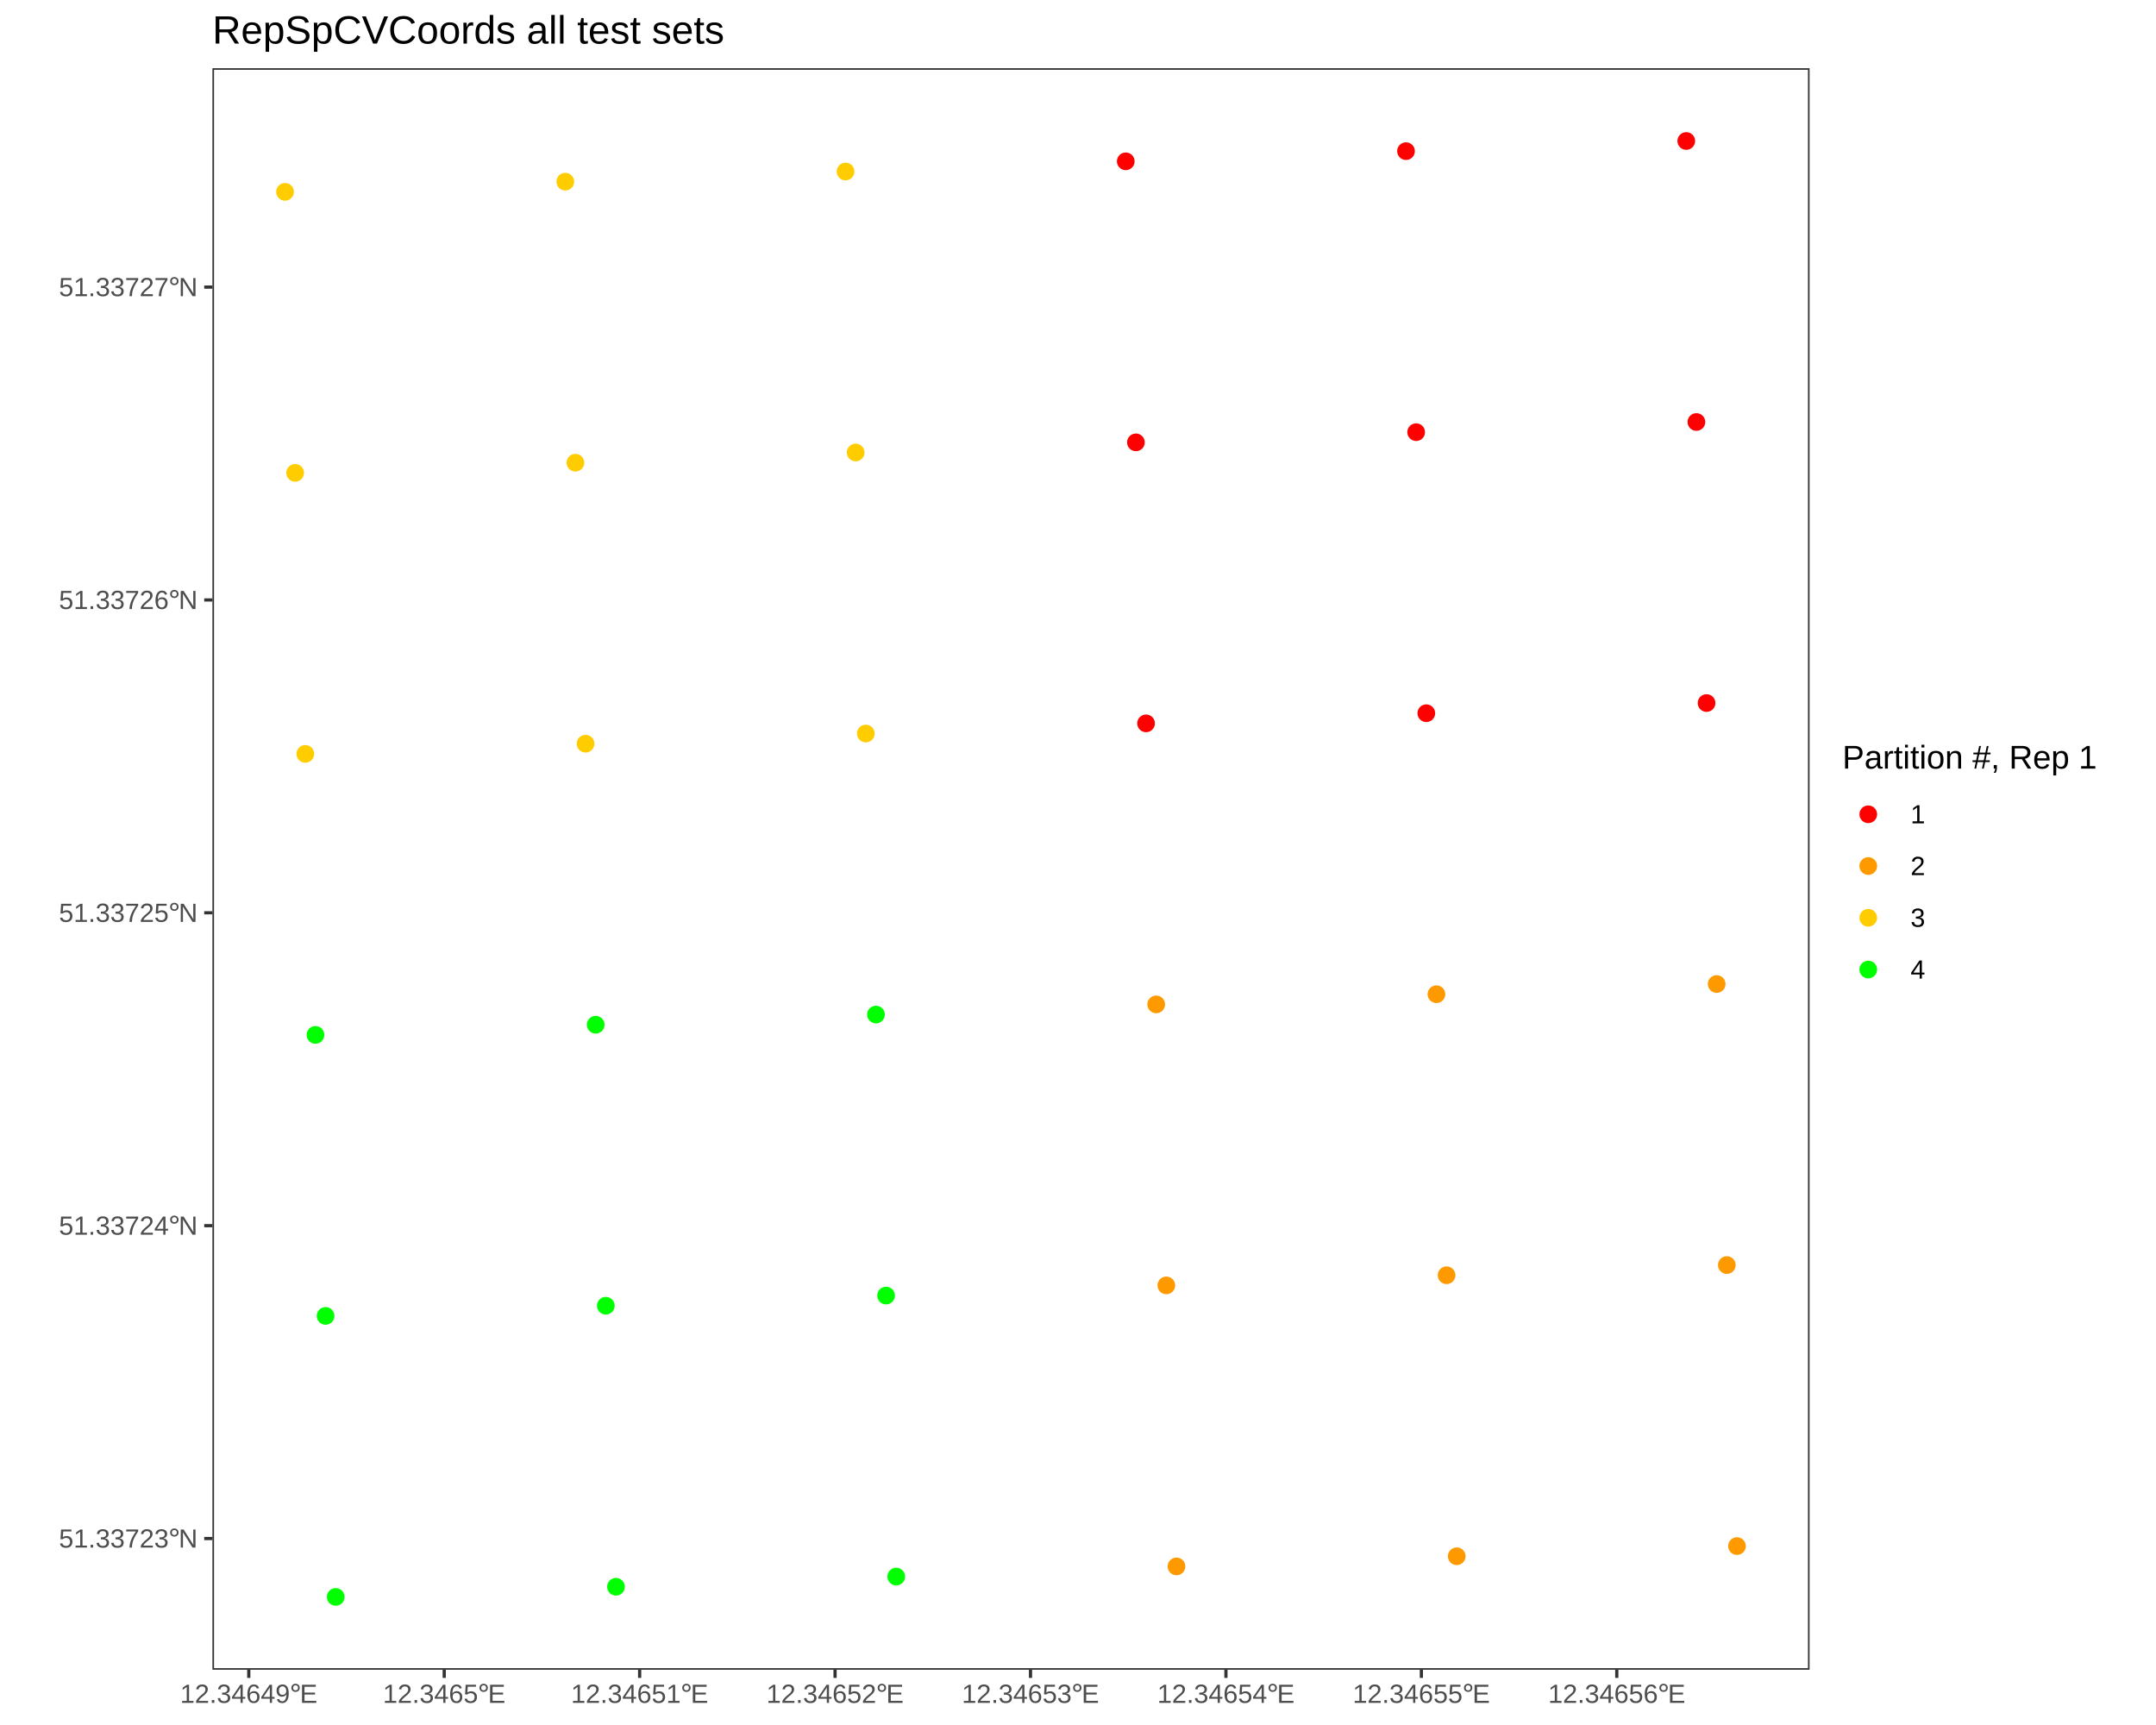
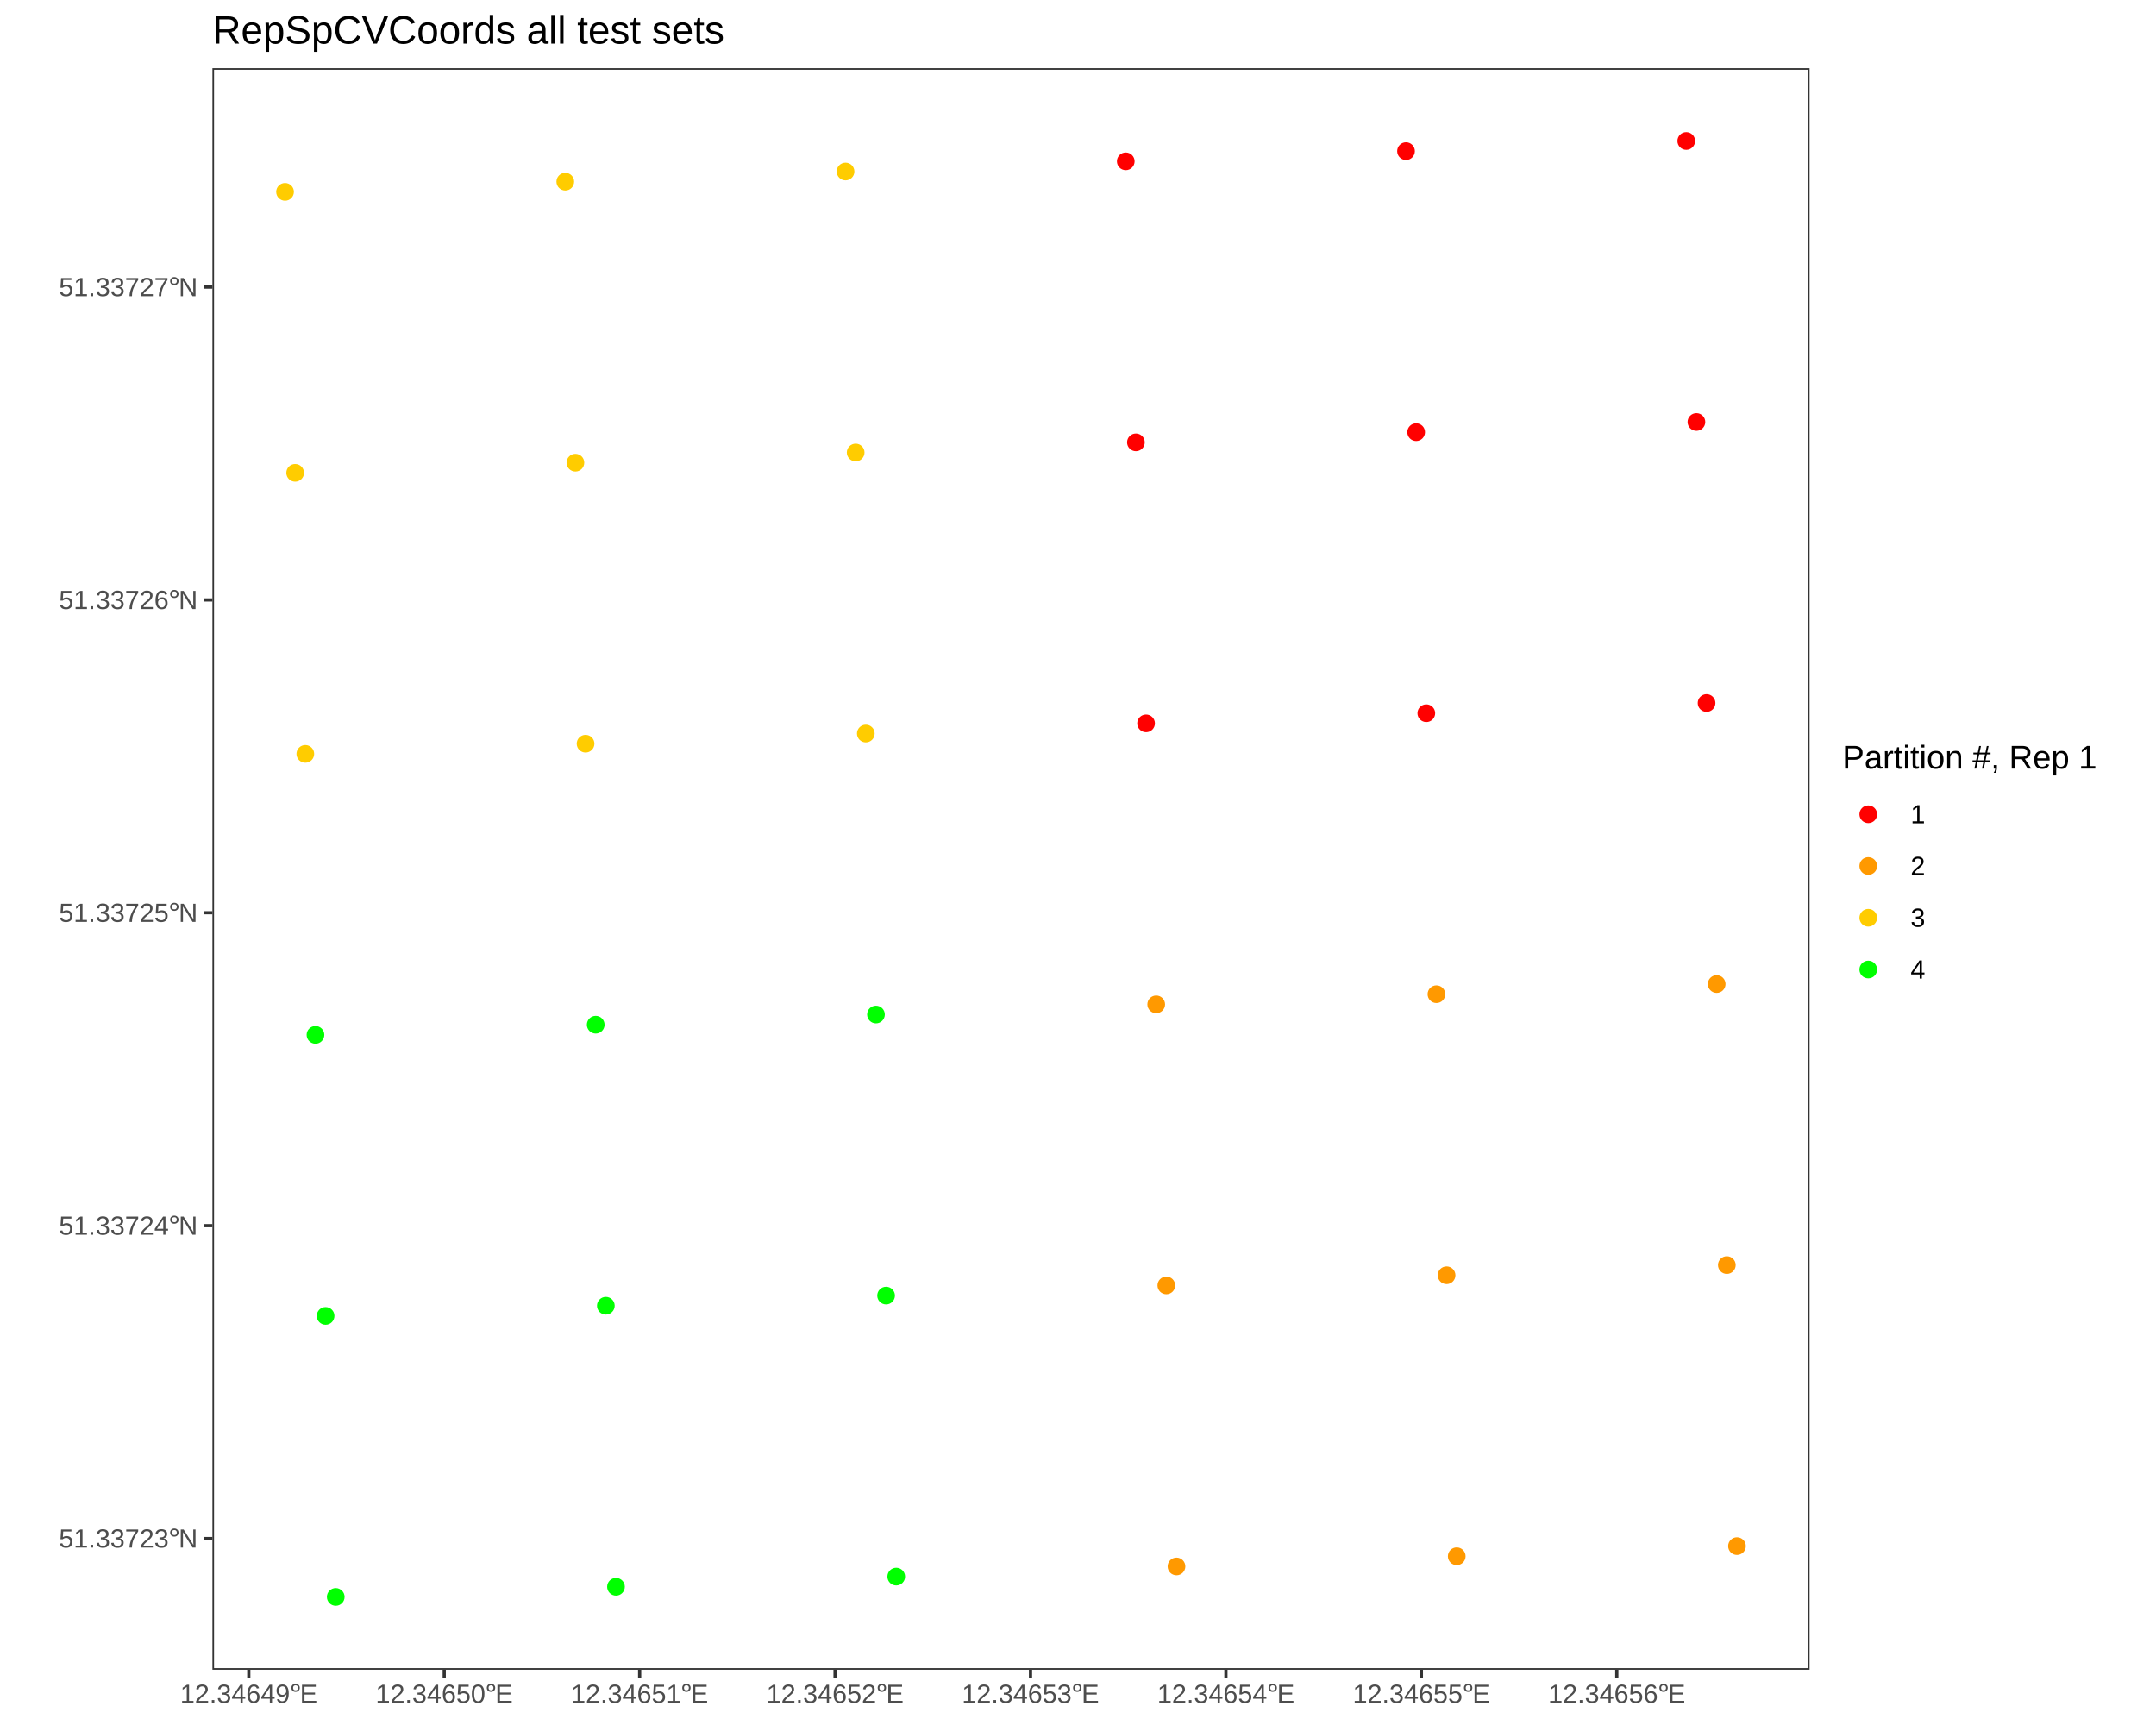
<svg xmlns="http://www.w3.org/2000/svg" viewBox="0 0 720.00 576.00">
  <defs>
    <style type="text/css">
    line, polyline, polygon, path, rect, circle {
      fill: none;
      stroke: #000000;
      stroke-linecap: round;
      stroke-linejoin: round;
      stroke-miterlimit: 10.00;
    }
  </style>
  </defs>
  <rect width="100%" height="100%" style="stroke: none; fill: #FFFFFF;" />
  <defs>
    <clipPath id="cpMTQuMTl8NzA1LjgxfDU3Ni4wMHwwLjAw">
      <rect x="14.19" y="0.00" width="691.62" height="576.00" />
    </clipPath>
  </defs>
  <rect x="14.19" y="0.00" width="691.62" height="576.00" style="stroke-width: 1.07; stroke: #FFFFFF; fill: #FFFFFF;" clip-path="url(#cpMTQuMTl8NzA1LjgxfDU3Ni4wMHwwLjAw)" />
  <defs>
    <clipPath id="cpMC4wMHw3MjAuMDB8NTc2LjAwfDAuMDA=">
      <rect x="0.00" y="0.00" width="720.00" height="576.00" />
    </clipPath>
  </defs>
  <defs>
    <clipPath id="cpNzAuOTR8NjA0LjMxfDU1Ny41NHwyMi43Nw==">
      <rect x="70.94" y="22.77" width="533.37" height="534.77" />
    </clipPath>
  </defs>
  <rect x="70.94" y="22.77" width="533.37" height="534.77" style="stroke-width: 1.07; stroke: none; fill: #FFFFFF;" clip-path="url(#cpNzAuOTR8NjA0LjMxfDU1Ny41NHwyMi43Nw==)" />
  <circle cx="382.73" cy="241.54" r="1.95pt" style="stroke-width: 0.71; stroke: #FF0000; stroke-linecap: butt; fill: #FF0000;" clip-path="url(#cpNzAuOTR8NjA0LjMxfDU1Ny41NHwyMi43Nw==)" />
  <circle cx="476.32" cy="238.15" r="1.95pt" style="stroke-width: 0.71; stroke: #FF0000; stroke-linecap: butt; fill: #FF0000;" clip-path="url(#cpNzAuOTR8NjA0LjMxfDU1Ny41NHwyMi43Nw==)" />
  <circle cx="569.91" cy="234.75" r="1.95pt" style="stroke-width: 0.71; stroke: #FF0000; stroke-linecap: butt; fill: #FF0000;" clip-path="url(#cpNzAuOTR8NjA0LjMxfDU1Ny41NHwyMi43Nw==)" />
  <circle cx="379.34" cy="147.71" r="1.95pt" style="stroke-width: 0.71; stroke: #FF0000; stroke-linecap: butt; fill: #FF0000;" clip-path="url(#cpNzAuOTR8NjA0LjMxfDU1Ny41NHwyMi43Nw==)" />
  <circle cx="472.93" cy="144.31" r="1.95pt" style="stroke-width: 0.71; stroke: #FF0000; stroke-linecap: butt; fill: #FF0000;" clip-path="url(#cpNzAuOTR8NjA0LjMxfDU1Ny41NHwyMi43Nw==)" />
  <circle cx="566.52" cy="140.91" r="1.95pt" style="stroke-width: 0.71; stroke: #FF0000; stroke-linecap: butt; fill: #FF0000;" clip-path="url(#cpNzAuOTR8NjA0LjMxfDU1Ny41NHwyMi43Nw==)" />
  <circle cx="375.95" cy="53.87" r="1.95pt" style="stroke-width: 0.71; stroke: #FF0000; stroke-linecap: butt; fill: #FF0000;" clip-path="url(#cpNzAuOTR8NjA0LjMxfDU1Ny41NHwyMi43Nw==)" />
  <circle cx="469.54" cy="50.47" r="1.95pt" style="stroke-width: 0.71; stroke: #FF0000; stroke-linecap: butt; fill: #FF0000;" clip-path="url(#cpNzAuOTR8NjA0LjMxfDU1Ny41NHwyMi43Nw==)" />
  <circle cx="563.13" cy="47.08" r="1.95pt" style="stroke-width: 0.71; stroke: #FF0000; stroke-linecap: butt; fill: #FF0000;" clip-path="url(#cpNzAuOTR8NjA0LjMxfDU1Ny41NHwyMi43Nw==)" />
  <circle cx="392.89" cy="523.05" r="1.95pt" style="stroke-width: 0.71; stroke: #FF9900; stroke-linecap: butt; fill: #FF9900;" clip-path="url(#cpNzAuOTR8NjA0LjMxfDU1Ny41NHwyMi43Nw==)" />
  <circle cx="486.48" cy="519.65" r="1.95pt" style="stroke-width: 0.71; stroke: #FF9900; stroke-linecap: butt; fill: #FF9900;" clip-path="url(#cpNzAuOTR8NjA0LjMxfDU1Ny41NHwyMi43Nw==)" />
  <circle cx="580.07" cy="516.26" r="1.95pt" style="stroke-width: 0.71; stroke: #FF9900; stroke-linecap: butt; fill: #FF9900;" clip-path="url(#cpNzAuOTR8NjA0LjMxfDU1Ny41NHwyMi43Nw==)" />
  <circle cx="389.50" cy="429.21" r="1.95pt" style="stroke-width: 0.71; stroke: #FF9900; stroke-linecap: butt; fill: #FF9900;" clip-path="url(#cpNzAuOTR8NjA0LjMxfDU1Ny41NHwyMi43Nw==)" />
  <circle cx="483.09" cy="425.82" r="1.95pt" style="stroke-width: 0.71; stroke: #FF9900; stroke-linecap: butt; fill: #FF9900;" clip-path="url(#cpNzAuOTR8NjA0LjMxfDU1Ny41NHwyMi43Nw==)" />
  <circle cx="576.68" cy="422.42" r="1.95pt" style="stroke-width: 0.71; stroke: #FF9900; stroke-linecap: butt; fill: #FF9900;" clip-path="url(#cpNzAuOTR8NjA0LjMxfDU1Ny41NHwyMi43Nw==)" />
  <circle cx="386.12" cy="335.38" r="1.95pt" style="stroke-width: 0.71; stroke: #FF9900; stroke-linecap: butt; fill: #FF9900;" clip-path="url(#cpNzAuOTR8NjA0LjMxfDU1Ny41NHwyMi43Nw==)" />
  <circle cx="479.70" cy="331.98" r="1.95pt" style="stroke-width: 0.71; stroke: #FF9900; stroke-linecap: butt; fill: #FF9900;" clip-path="url(#cpNzAuOTR8NjA0LjMxfDU1Ny41NHwyMi43Nw==)" />
  <circle cx="573.29" cy="328.59" r="1.95pt" style="stroke-width: 0.71; stroke: #FF9900; stroke-linecap: butt; fill: #FF9900;" clip-path="url(#cpNzAuOTR8NjA0LjMxfDU1Ny41NHwyMi43Nw==)" />
  <circle cx="101.96" cy="251.73" r="1.95pt" style="stroke-width: 0.71; stroke: #FFCC00; stroke-linecap: butt; fill: #FFCC00;" clip-path="url(#cpNzAuOTR8NjA0LjMxfDU1Ny41NHwyMi43Nw==)" />
  <circle cx="195.55" cy="248.33" r="1.95pt" style="stroke-width: 0.71; stroke: #FFCC00; stroke-linecap: butt; fill: #FFCC00;" clip-path="url(#cpNzAuOTR8NjA0LjMxfDU1Ny41NHwyMi43Nw==)" />
  <circle cx="289.14" cy="244.94" r="1.95pt" style="stroke-width: 0.71; stroke: #FFCC00; stroke-linecap: butt; fill: #FFCC00;" clip-path="url(#cpNzAuOTR8NjA0LjMxfDU1Ny41NHwyMi43Nw==)" />
  <circle cx="98.57" cy="157.89" r="1.95pt" style="stroke-width: 0.71; stroke: #FFCC00; stroke-linecap: butt; fill: #FFCC00;" clip-path="url(#cpNzAuOTR8NjA0LjMxfDU1Ny41NHwyMi43Nw==)" />
  <circle cx="192.16" cy="154.50" r="1.95pt" style="stroke-width: 0.71; stroke: #FFCC00; stroke-linecap: butt; fill: #FFCC00;" clip-path="url(#cpNzAuOTR8NjA0LjMxfDU1Ny41NHwyMi43Nw==)" />
  <circle cx="285.75" cy="151.10" r="1.95pt" style="stroke-width: 0.71; stroke: #FFCC00; stroke-linecap: butt; fill: #FFCC00;" clip-path="url(#cpNzAuOTR8NjA0LjMxfDU1Ny41NHwyMi43Nw==)" />
  <circle cx="95.19" cy="64.06" r="1.95pt" style="stroke-width: 0.71; stroke: #FFCC00; stroke-linecap: butt; fill: #FFCC00;" clip-path="url(#cpNzAuOTR8NjA0LjMxfDU1Ny41NHwyMi43Nw==)" />
  <circle cx="188.78" cy="60.66" r="1.95pt" style="stroke-width: 0.71; stroke: #FFCC00; stroke-linecap: butt; fill: #FFCC00;" clip-path="url(#cpNzAuOTR8NjA0LjMxfDU1Ny41NHwyMi43Nw==)" />
  <circle cx="282.37" cy="57.27" r="1.95pt" style="stroke-width: 0.71; stroke: #FFCC00; stroke-linecap: butt; fill: #FFCC00;" clip-path="url(#cpNzAuOTR8NjA0LjMxfDU1Ny41NHwyMi43Nw==)" />
  <circle cx="112.12" cy="533.23" r="1.95pt" style="stroke-width: 0.71; stroke: #00FF00; stroke-linecap: butt; fill: #00FF00;" clip-path="url(#cpNzAuOTR8NjA0LjMxfDU1Ny41NHwyMi43Nw==)" />
  <circle cx="205.71" cy="529.84" r="1.95pt" style="stroke-width: 0.71; stroke: #00FF00; stroke-linecap: butt; fill: #00FF00;" clip-path="url(#cpNzAuOTR8NjA0LjMxfDU1Ny41NHwyMi43Nw==)" />
  <circle cx="299.30" cy="526.44" r="1.95pt" style="stroke-width: 0.71; stroke: #00FF00; stroke-linecap: butt; fill: #00FF00;" clip-path="url(#cpNzAuOTR8NjA0LjMxfDU1Ny41NHwyMi43Nw==)" />
  <circle cx="108.73" cy="439.40" r="1.95pt" style="stroke-width: 0.71; stroke: #00FF00; stroke-linecap: butt; fill: #00FF00;" clip-path="url(#cpNzAuOTR8NjA0LjMxfDU1Ny41NHwyMi43Nw==)" />
  <circle cx="202.32" cy="436.00" r="1.95pt" style="stroke-width: 0.71; stroke: #00FF00; stroke-linecap: butt; fill: #00FF00;" clip-path="url(#cpNzAuOTR8NjA0LjMxfDU1Ny41NHwyMi43Nw==)" />
  <circle cx="295.91" cy="432.61" r="1.95pt" style="stroke-width: 0.71; stroke: #00FF00; stroke-linecap: butt; fill: #00FF00;" clip-path="url(#cpNzAuOTR8NjA0LjMxfDU1Ny41NHwyMi43Nw==)" />
  <circle cx="105.35" cy="345.56" r="1.95pt" style="stroke-width: 0.71; stroke: #00FF00; stroke-linecap: butt; fill: #00FF00;" clip-path="url(#cpNzAuOTR8NjA0LjMxfDU1Ny41NHwyMi43Nw==)" />
  <circle cx="198.94" cy="342.17" r="1.95pt" style="stroke-width: 0.71; stroke: #00FF00; stroke-linecap: butt; fill: #00FF00;" clip-path="url(#cpNzAuOTR8NjA0LjMxfDU1Ny41NHwyMi43Nw==)" />
  <circle cx="292.53" cy="338.77" r="1.95pt" style="stroke-width: 0.71; stroke: #00FF00; stroke-linecap: butt; fill: #00FF00;" clip-path="url(#cpNzAuOTR8NjA0LjMxfDU1Ny41NHwyMi43Nw==)" />
  <rect x="70.94" y="22.77" width="533.37" height="534.77" style="stroke-width: 1.07; stroke: #333333;" clip-path="url(#cpNzAuOTR8NjA0LjMxfDU1Ny41NHwyMi43Nw==)" />
  <defs>
    <clipPath id="cpMC4wMHw3MjAuMDB8NTc2LjAwfDAuMDA=">
      <rect x="0.00" y="0.00" width="720.00" height="576.00" />
    </clipPath>
  </defs>
  <g clip-path="url(#cpMC4wMHw3MjAuMDB8NTc2LjAwfDAuMDA=)">
    <text x="19.67" y="516.76" style="font-size: 8.80px; fill: #4D4D4D; font-family: Liberation Sans;" textLength="36.67px" lengthAdjust="spacingAndGlyphs">51.33723</text>
  </g>
  <g clip-path="url(#cpMC4wMHw3MjAuMDB8NTc2LjAwfDAuMDA=)">
    <text x="56.34" y="516.76" style="font-size: 8.80px; fill: #4D4D4D; font-family: Symbola;" textLength="3.31px" lengthAdjust="spacingAndGlyphs">°</text>
  </g>
  <g clip-path="url(#cpMC4wMHw3MjAuMDB8NTc2LjAwfDAuMDA=)">
    <text x="59.65" y="516.76" style="font-size: 8.80px; fill: #4D4D4D; font-family: Liberation Sans;" textLength="6.36px" lengthAdjust="spacingAndGlyphs">N</text>
  </g>
  <g clip-path="url(#cpMC4wMHw3MjAuMDB8NTc2LjAwfDAuMDA=)">
    <text x="19.67" y="412.29" style="font-size: 8.80px; fill: #4D4D4D; font-family: Liberation Sans;" textLength="36.67px" lengthAdjust="spacingAndGlyphs">51.33724</text>
  </g>
  <g clip-path="url(#cpMC4wMHw3MjAuMDB8NTc2LjAwfDAuMDA=)">
    <text x="56.34" y="412.29" style="font-size: 8.80px; fill: #4D4D4D; font-family: Symbola;" textLength="3.31px" lengthAdjust="spacingAndGlyphs">°</text>
  </g>
  <g clip-path="url(#cpMC4wMHw3MjAuMDB8NTc2LjAwfDAuMDA=)">
    <text x="59.65" y="412.29" style="font-size: 8.80px; fill: #4D4D4D; font-family: Liberation Sans;" textLength="6.36px" lengthAdjust="spacingAndGlyphs">N</text>
  </g>
  <g clip-path="url(#cpMC4wMHw3MjAuMDB8NTc2LjAwfDAuMDA=)">
    <text x="19.67" y="307.83" style="font-size: 8.80px; fill: #4D4D4D; font-family: Liberation Sans;" textLength="36.67px" lengthAdjust="spacingAndGlyphs">51.33725</text>
  </g>
  <g clip-path="url(#cpMC4wMHw3MjAuMDB8NTc2LjAwfDAuMDA=)">
    <text x="56.34" y="307.83" style="font-size: 8.80px; fill: #4D4D4D; font-family: Symbola;" textLength="3.31px" lengthAdjust="spacingAndGlyphs">°</text>
  </g>
  <g clip-path="url(#cpMC4wMHw3MjAuMDB8NTc2LjAwfDAuMDA=)">
    <text x="59.65" y="307.83" style="font-size: 8.80px; fill: #4D4D4D; font-family: Liberation Sans;" textLength="6.36px" lengthAdjust="spacingAndGlyphs">N</text>
  </g>
  <g clip-path="url(#cpMC4wMHw3MjAuMDB8NTc2LjAwfDAuMDA=)">
    <text x="19.67" y="203.36" style="font-size: 8.80px; fill: #4D4D4D; font-family: Liberation Sans;" textLength="36.67px" lengthAdjust="spacingAndGlyphs">51.33726</text>
  </g>
  <g clip-path="url(#cpMC4wMHw3MjAuMDB8NTc2LjAwfDAuMDA=)">
    <text x="56.34" y="203.36" style="font-size: 8.80px; fill: #4D4D4D; font-family: Symbola;" textLength="3.31px" lengthAdjust="spacingAndGlyphs">°</text>
  </g>
  <g clip-path="url(#cpMC4wMHw3MjAuMDB8NTc2LjAwfDAuMDA=)">
    <text x="59.65" y="203.36" style="font-size: 8.80px; fill: #4D4D4D; font-family: Liberation Sans;" textLength="6.36px" lengthAdjust="spacingAndGlyphs">N</text>
  </g>
  <g clip-path="url(#cpMC4wMHw3MjAuMDB8NTc2LjAwfDAuMDA=)">
    <text x="19.67" y="98.89" style="font-size: 8.80px; fill: #4D4D4D; font-family: Liberation Sans;" textLength="36.67px" lengthAdjust="spacingAndGlyphs">51.33727</text>
  </g>
  <g clip-path="url(#cpMC4wMHw3MjAuMDB8NTc2LjAwfDAuMDA=)">
    <text x="56.34" y="98.89" style="font-size: 8.80px; fill: #4D4D4D; font-family: Symbola;" textLength="3.31px" lengthAdjust="spacingAndGlyphs">°</text>
  </g>
  <g clip-path="url(#cpMC4wMHw3MjAuMDB8NTc2LjAwfDAuMDA=)">
    <text x="59.65" y="98.89" style="font-size: 8.80px; fill: #4D4D4D; font-family: Liberation Sans;" textLength="6.36px" lengthAdjust="spacingAndGlyphs">N</text>
  </g>
  <polyline points="68.20,513.73 70.94,513.73 " style="stroke-width: 1.07; stroke: #333333; stroke-linecap: butt;" clip-path="url(#cpMC4wMHw3MjAuMDB8NTc2LjAwfDAuMDA=)" />
  <polyline points="68.20,409.26 70.94,409.26 " style="stroke-width: 1.07; stroke: #333333; stroke-linecap: butt;" clip-path="url(#cpMC4wMHw3MjAuMDB8NTc2LjAwfDAuMDA=)" />
  <polyline points="68.20,304.79 70.94,304.79 " style="stroke-width: 1.07; stroke: #333333; stroke-linecap: butt;" clip-path="url(#cpMC4wMHw3MjAuMDB8NTc2LjAwfDAuMDA=)" />
  <polyline points="68.20,200.33 70.94,200.33 " style="stroke-width: 1.07; stroke: #333333; stroke-linecap: butt;" clip-path="url(#cpMC4wMHw3MjAuMDB8NTc2LjAwfDAuMDA=)" />
  <polyline points="68.20,95.86 70.94,95.86 " style="stroke-width: 1.07; stroke: #333333; stroke-linecap: butt;" clip-path="url(#cpMC4wMHw3MjAuMDB8NTc2LjAwfDAuMDA=)" />
  <polyline points="83.08,560.28 83.08,557.54 " style="stroke-width: 1.07; stroke: #333333; stroke-linecap: butt;" clip-path="url(#cpMC4wMHw3MjAuMDB8NTc2LjAwfDAuMDA=)" />
  <polyline points="148.35,560.28 148.35,557.54 " style="stroke-width: 1.07; stroke: #333333; stroke-linecap: butt;" clip-path="url(#cpMC4wMHw3MjAuMDB8NTc2LjAwfDAuMDA=)" />
  <polyline points="213.61,560.28 213.61,557.54 " style="stroke-width: 1.07; stroke: #333333; stroke-linecap: butt;" clip-path="url(#cpMC4wMHw3MjAuMDB8NTc2LjAwfDAuMDA=)" />
  <polyline points="278.87,560.28 278.87,557.54 " style="stroke-width: 1.07; stroke: #333333; stroke-linecap: butt;" clip-path="url(#cpMC4wMHw3MjAuMDB8NTc2LjAwfDAuMDA=)" />
  <polyline points="344.14,560.28 344.14,557.54 " style="stroke-width: 1.07; stroke: #333333; stroke-linecap: butt;" clip-path="url(#cpMC4wMHw3MjAuMDB8NTc2LjAwfDAuMDA=)" />
  <polyline points="409.40,560.28 409.40,557.54 " style="stroke-width: 1.07; stroke: #333333; stroke-linecap: butt;" clip-path="url(#cpMC4wMHw3MjAuMDB8NTc2LjAwfDAuMDA=)" />
  <polyline points="474.67,560.28 474.67,557.54 " style="stroke-width: 1.07; stroke: #333333; stroke-linecap: butt;" clip-path="url(#cpMC4wMHw3MjAuMDB8NTc2LjAwfDAuMDA=)" />
  <polyline points="539.93,560.28 539.93,557.54 " style="stroke-width: 1.07; stroke: #333333; stroke-linecap: butt;" clip-path="url(#cpMC4wMHw3MjAuMDB8NTc2LjAwfDAuMDA=)" />
  <g clip-path="url(#cpMC4wMHw3MjAuMDB8NTc2LjAwfDAuMDA=)">
    <text x="60.15" y="568.61" style="font-size: 8.80px; fill: #4D4D4D; font-family: Liberation Sans;" textLength="36.67px" lengthAdjust="spacingAndGlyphs">12.34649</text>
  </g>
  <g clip-path="url(#cpMC4wMHw3MjAuMDB8NTc2LjAwfDAuMDA=)">
    <text x="96.82" y="568.61" style="font-size: 8.80px; fill: #4D4D4D; font-family: Symbola;" textLength="3.31px" lengthAdjust="spacingAndGlyphs">°</text>
  </g>
  <g clip-path="url(#cpMC4wMHw3MjAuMDB8NTc2LjAwfDAuMDA=)">
    <text x="100.14" y="568.61" style="font-size: 8.80px; fill: #4D4D4D; font-family: Liberation Sans;" textLength="5.88px" lengthAdjust="spacingAndGlyphs">E</text>
  </g>
  <g clip-path="url(#cpMC4wMHw3MjAuMDB8NTc2LjAwfDAuMDA=)">
-     <text x="127.86" y="568.61" style="font-size: 8.80px; fill: #4D4D4D; font-family: Liberation Sans;" textLength="31.78px" lengthAdjust="spacingAndGlyphs">12.3465</text>
-   </g>
-   <g clip-path="url(#cpMC4wMHw3MjAuMDB8NTc2LjAwfDAuMDA=)">
-     <text x="159.64" y="568.61" style="font-size: 8.80px; fill: #4D4D4D; font-family: Symbola;" textLength="3.31px" lengthAdjust="spacingAndGlyphs">°</text>
-   </g>
-   <g clip-path="url(#cpMC4wMHw3MjAuMDB8NTc2LjAwfDAuMDA=)">
-     <text x="162.95" y="568.61" style="font-size: 8.80px; fill: #4D4D4D; font-family: Liberation Sans;" textLength="5.88px" lengthAdjust="spacingAndGlyphs">E</text>
+     <text x="125.42" y="568.61" style="font-size: 8.80px; fill: #4D4D4D; font-family: Liberation Sans;" textLength="36.67px" lengthAdjust="spacingAndGlyphs">12.34650</text>
+   </g>
+   <g clip-path="url(#cpMC4wMHw3MjAuMDB8NTc2LjAwfDAuMDA=)">
+     <text x="162.09" y="568.61" style="font-size: 8.80px; fill: #4D4D4D; font-family: Symbola;" textLength="3.31px" lengthAdjust="spacingAndGlyphs">°</text>
+   </g>
+   <g clip-path="url(#cpMC4wMHw3MjAuMDB8NTc2LjAwfDAuMDA=)">
+     <text x="165.40" y="568.61" style="font-size: 8.80px; fill: #4D4D4D; font-family: Liberation Sans;" textLength="5.88px" lengthAdjust="spacingAndGlyphs">E</text>
  </g>
  <g clip-path="url(#cpMC4wMHw3MjAuMDB8NTc2LjAwfDAuMDA=)">
    <text x="190.68" y="568.61" style="font-size: 8.80px; fill: #4D4D4D; font-family: Liberation Sans;" textLength="36.67px" lengthAdjust="spacingAndGlyphs">12.34651</text>
  </g>
  <g clip-path="url(#cpMC4wMHw3MjAuMDB8NTc2LjAwfDAuMDA=)">
    <text x="227.35" y="568.61" style="font-size: 8.80px; fill: #4D4D4D; font-family: Symbola;" textLength="3.31px" lengthAdjust="spacingAndGlyphs">°</text>
  </g>
  <g clip-path="url(#cpMC4wMHw3MjAuMDB8NTc2LjAwfDAuMDA=)">
    <text x="230.66" y="568.61" style="font-size: 8.80px; fill: #4D4D4D; font-family: Liberation Sans;" textLength="5.88px" lengthAdjust="spacingAndGlyphs">E</text>
  </g>
  <g clip-path="url(#cpMC4wMHw3MjAuMDB8NTc2LjAwfDAuMDA=)">
    <text x="255.94" y="568.61" style="font-size: 8.80px; fill: #4D4D4D; font-family: Liberation Sans;" textLength="36.67px" lengthAdjust="spacingAndGlyphs">12.34652</text>
  </g>
  <g clip-path="url(#cpMC4wMHw3MjAuMDB8NTc2LjAwfDAuMDA=)">
    <text x="292.62" y="568.61" style="font-size: 8.80px; fill: #4D4D4D; font-family: Symbola;" textLength="3.31px" lengthAdjust="spacingAndGlyphs">°</text>
  </g>
  <g clip-path="url(#cpMC4wMHw3MjAuMDB8NTc2LjAwfDAuMDA=)">
    <text x="295.93" y="568.61" style="font-size: 8.80px; fill: #4D4D4D; font-family: Liberation Sans;" textLength="5.88px" lengthAdjust="spacingAndGlyphs">E</text>
  </g>
  <g clip-path="url(#cpMC4wMHw3MjAuMDB8NTc2LjAwfDAuMDA=)">
    <text x="321.21" y="568.61" style="font-size: 8.80px; fill: #4D4D4D; font-family: Liberation Sans;" textLength="36.67px" lengthAdjust="spacingAndGlyphs">12.34653</text>
  </g>
  <g clip-path="url(#cpMC4wMHw3MjAuMDB8NTc2LjAwfDAuMDA=)">
    <text x="357.88" y="568.61" style="font-size: 8.80px; fill: #4D4D4D; font-family: Symbola;" textLength="3.31px" lengthAdjust="spacingAndGlyphs">°</text>
  </g>
  <g clip-path="url(#cpMC4wMHw3MjAuMDB8NTc2LjAwfDAuMDA=)">
    <text x="361.19" y="568.61" style="font-size: 8.80px; fill: #4D4D4D; font-family: Liberation Sans;" textLength="5.88px" lengthAdjust="spacingAndGlyphs">E</text>
  </g>
  <g clip-path="url(#cpMC4wMHw3MjAuMDB8NTc2LjAwfDAuMDA=)">
    <text x="386.47" y="568.61" style="font-size: 8.80px; fill: #4D4D4D; font-family: Liberation Sans;" textLength="36.67px" lengthAdjust="spacingAndGlyphs">12.34654</text>
  </g>
  <g clip-path="url(#cpMC4wMHw3MjAuMDB8NTc2LjAwfDAuMDA=)">
    <text x="423.14" y="568.61" style="font-size: 8.80px; fill: #4D4D4D; font-family: Symbola;" textLength="3.31px" lengthAdjust="spacingAndGlyphs">°</text>
  </g>
  <g clip-path="url(#cpMC4wMHw3MjAuMDB8NTc2LjAwfDAuMDA=)">
    <text x="426.46" y="568.61" style="font-size: 8.80px; fill: #4D4D4D; font-family: Liberation Sans;" textLength="5.88px" lengthAdjust="spacingAndGlyphs">E</text>
  </g>
  <g clip-path="url(#cpMC4wMHw3MjAuMDB8NTc2LjAwfDAuMDA=)">
    <text x="451.74" y="568.61" style="font-size: 8.80px; fill: #4D4D4D; font-family: Liberation Sans;" textLength="36.67px" lengthAdjust="spacingAndGlyphs">12.34655</text>
  </g>
  <g clip-path="url(#cpMC4wMHw3MjAuMDB8NTc2LjAwfDAuMDA=)">
    <text x="488.41" y="568.61" style="font-size: 8.80px; fill: #4D4D4D; font-family: Symbola;" textLength="3.31px" lengthAdjust="spacingAndGlyphs">°</text>
  </g>
  <g clip-path="url(#cpMC4wMHw3MjAuMDB8NTc2LjAwfDAuMDA=)">
    <text x="491.72" y="568.61" style="font-size: 8.80px; fill: #4D4D4D; font-family: Liberation Sans;" textLength="5.88px" lengthAdjust="spacingAndGlyphs">E</text>
  </g>
  <g clip-path="url(#cpMC4wMHw3MjAuMDB8NTc2LjAwfDAuMDA=)">
    <text x="517.00" y="568.61" style="font-size: 8.80px; fill: #4D4D4D; font-family: Liberation Sans;" textLength="36.67px" lengthAdjust="spacingAndGlyphs">12.34656</text>
  </g>
  <g clip-path="url(#cpMC4wMHw3MjAuMDB8NTc2LjAwfDAuMDA=)">
    <text x="553.67" y="568.61" style="font-size: 8.80px; fill: #4D4D4D; font-family: Symbola;" textLength="3.31px" lengthAdjust="spacingAndGlyphs">°</text>
  </g>
  <g clip-path="url(#cpMC4wMHw3MjAuMDB8NTc2LjAwfDAuMDA=)">
    <text x="556.98" y="568.61" style="font-size: 8.80px; fill: #4D4D4D; font-family: Liberation Sans;" textLength="5.88px" lengthAdjust="spacingAndGlyphs">E</text>
  </g>
  <rect x="615.27" y="247.94" width="85.06" height="84.44" style="stroke-width: 1.07; stroke: none; fill: #FFFFFF;" clip-path="url(#cpMC4wMHw3MjAuMDB8NTc2LjAwfDAuMDA=)" />
  <g clip-path="url(#cpMC4wMHw3MjAuMDB8NTc2LjAwfDAuMDA=)">
    <text x="615.27" y="256.64" style="font-size: 11.00px; font-family: Liberation Sans;" textLength="85.06px" lengthAdjust="spacingAndGlyphs">Partition #, Rep 1</text>
  </g>
  <rect x="615.27" y="263.26" width="17.28" height="17.28" style="stroke-width: 1.07; stroke: none; fill: #FFFFFF;" clip-path="url(#cpMC4wMHw3MjAuMDB8NTc2LjAwfDAuMDA=)" />
  <circle cx="623.91" cy="271.90" r="1.95pt" style="stroke-width: 0.71; stroke: #FF0000; fill: #FF0000;" clip-path="url(#cpMC4wMHw3MjAuMDB8NTc2LjAwfDAuMDA=)" />
  <rect x="615.27" y="280.54" width="17.28" height="17.28" style="stroke-width: 1.07; stroke: none; fill: #FFFFFF;" clip-path="url(#cpMC4wMHw3MjAuMDB8NTc2LjAwfDAuMDA=)" />
  <circle cx="623.91" cy="289.18" r="1.95pt" style="stroke-width: 0.71; stroke: #FF9900; fill: #FF9900;" clip-path="url(#cpMC4wMHw3MjAuMDB8NTc2LjAwfDAuMDA=)" />
  <rect x="615.27" y="297.82" width="17.28" height="17.28" style="stroke-width: 1.07; stroke: none; fill: #FFFFFF;" clip-path="url(#cpMC4wMHw3MjAuMDB8NTc2LjAwfDAuMDA=)" />
  <circle cx="623.91" cy="306.46" r="1.95pt" style="stroke-width: 0.71; stroke: #FFCC00; fill: #FFCC00;" clip-path="url(#cpMC4wMHw3MjAuMDB8NTc2LjAwfDAuMDA=)" />
  <rect x="615.27" y="315.10" width="17.28" height="17.28" style="stroke-width: 1.07; stroke: none; fill: #FFFFFF;" clip-path="url(#cpMC4wMHw3MjAuMDB8NTc2LjAwfDAuMDA=)" />
  <circle cx="623.91" cy="323.74" r="1.95pt" style="stroke-width: 0.71; stroke: #00FF00; fill: #00FF00;" clip-path="url(#cpMC4wMHw3MjAuMDB8NTc2LjAwfDAuMDA=)" />
  <g clip-path="url(#cpMC4wMHw3MjAuMDB8NTc2LjAwfDAuMDA=)">
    <text x="638.03" y="274.92" style="font-size: 8.80px; font-family: Liberation Sans;" textLength="4.89px" lengthAdjust="spacingAndGlyphs">1</text>
  </g>
  <g clip-path="url(#cpMC4wMHw3MjAuMDB8NTc2LjAwfDAuMDA=)">
    <text x="638.03" y="292.20" style="font-size: 8.80px; font-family: Liberation Sans;" textLength="4.89px" lengthAdjust="spacingAndGlyphs">2</text>
  </g>
  <g clip-path="url(#cpMC4wMHw3MjAuMDB8NTc2LjAwfDAuMDA=)">
    <text x="638.03" y="309.48" style="font-size: 8.80px; font-family: Liberation Sans;" textLength="4.89px" lengthAdjust="spacingAndGlyphs">3</text>
  </g>
  <g clip-path="url(#cpMC4wMHw3MjAuMDB8NTc2LjAwfDAuMDA=)">
    <text x="638.03" y="326.76" style="font-size: 8.80px; font-family: Liberation Sans;" textLength="4.89px" lengthAdjust="spacingAndGlyphs">4</text>
  </g>
  <g clip-path="url(#cpMC4wMHw3MjAuMDB8NTc2LjAwfDAuMDA=)">
    <text x="70.94" y="14.56" style="font-size: 13.20px; font-family: Liberation Sans;" textLength="170.72px" lengthAdjust="spacingAndGlyphs">RepSpCVCoords all test sets</text>
  </g>
</svg>
